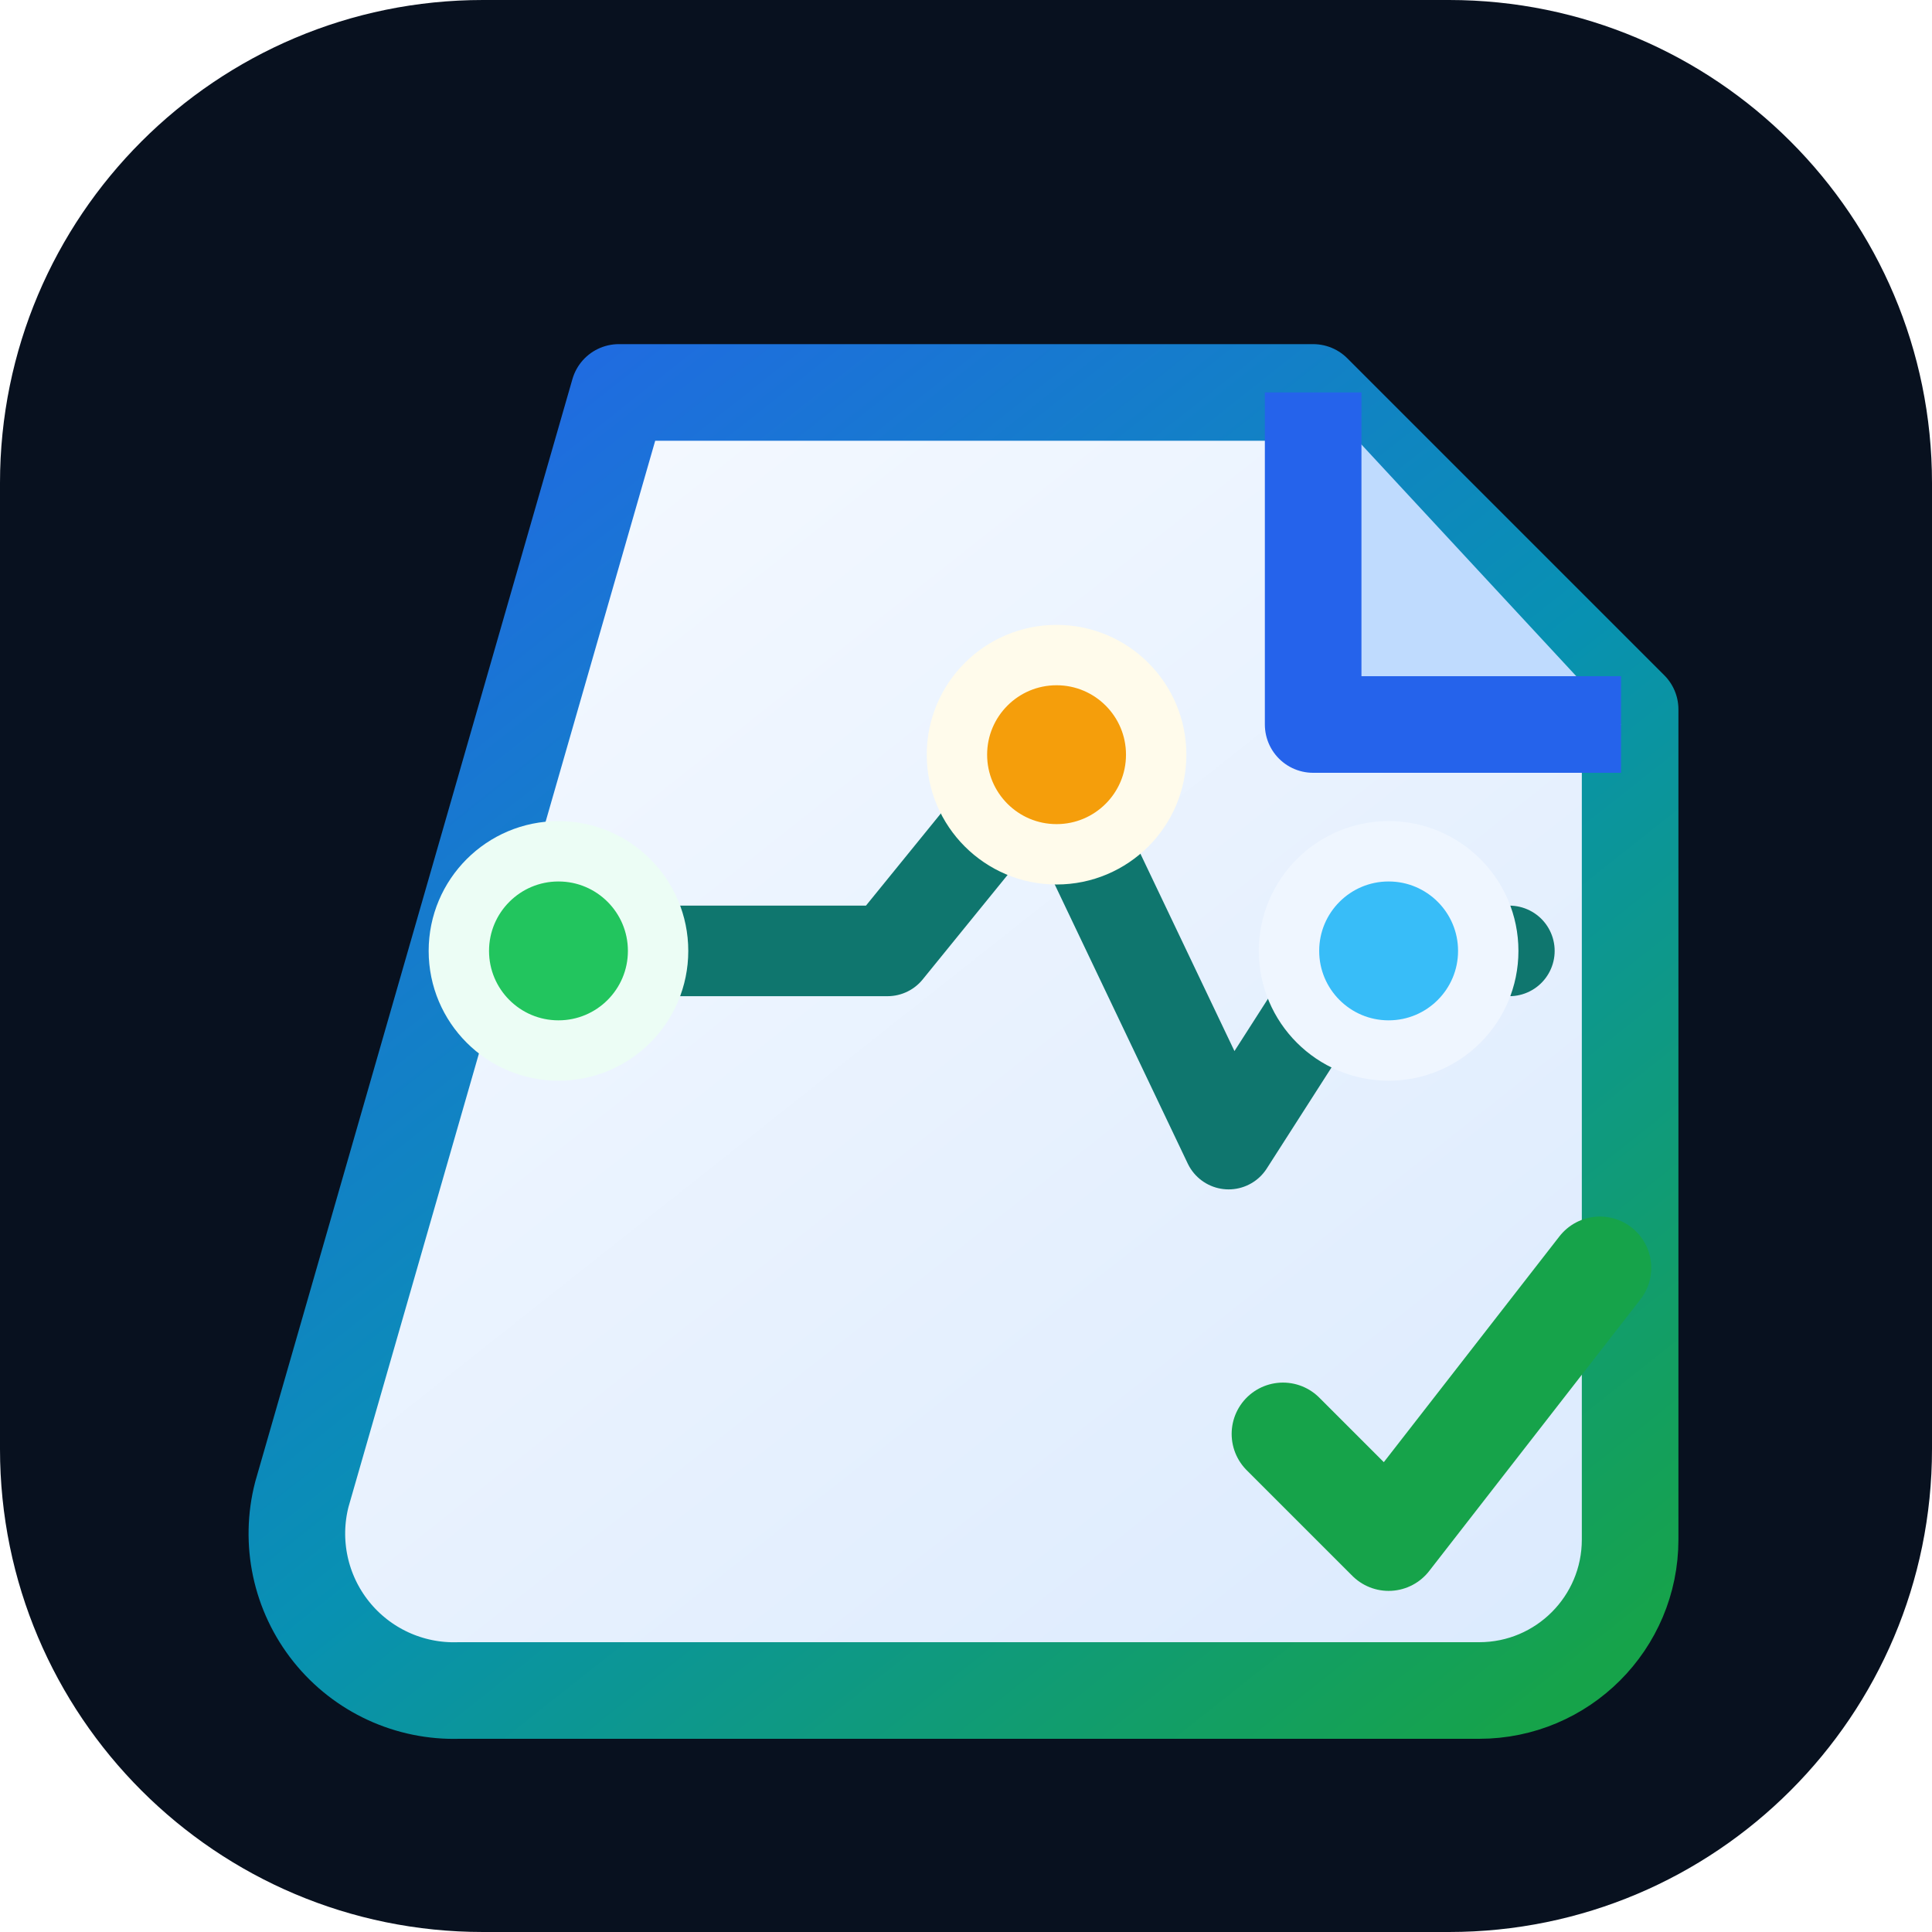
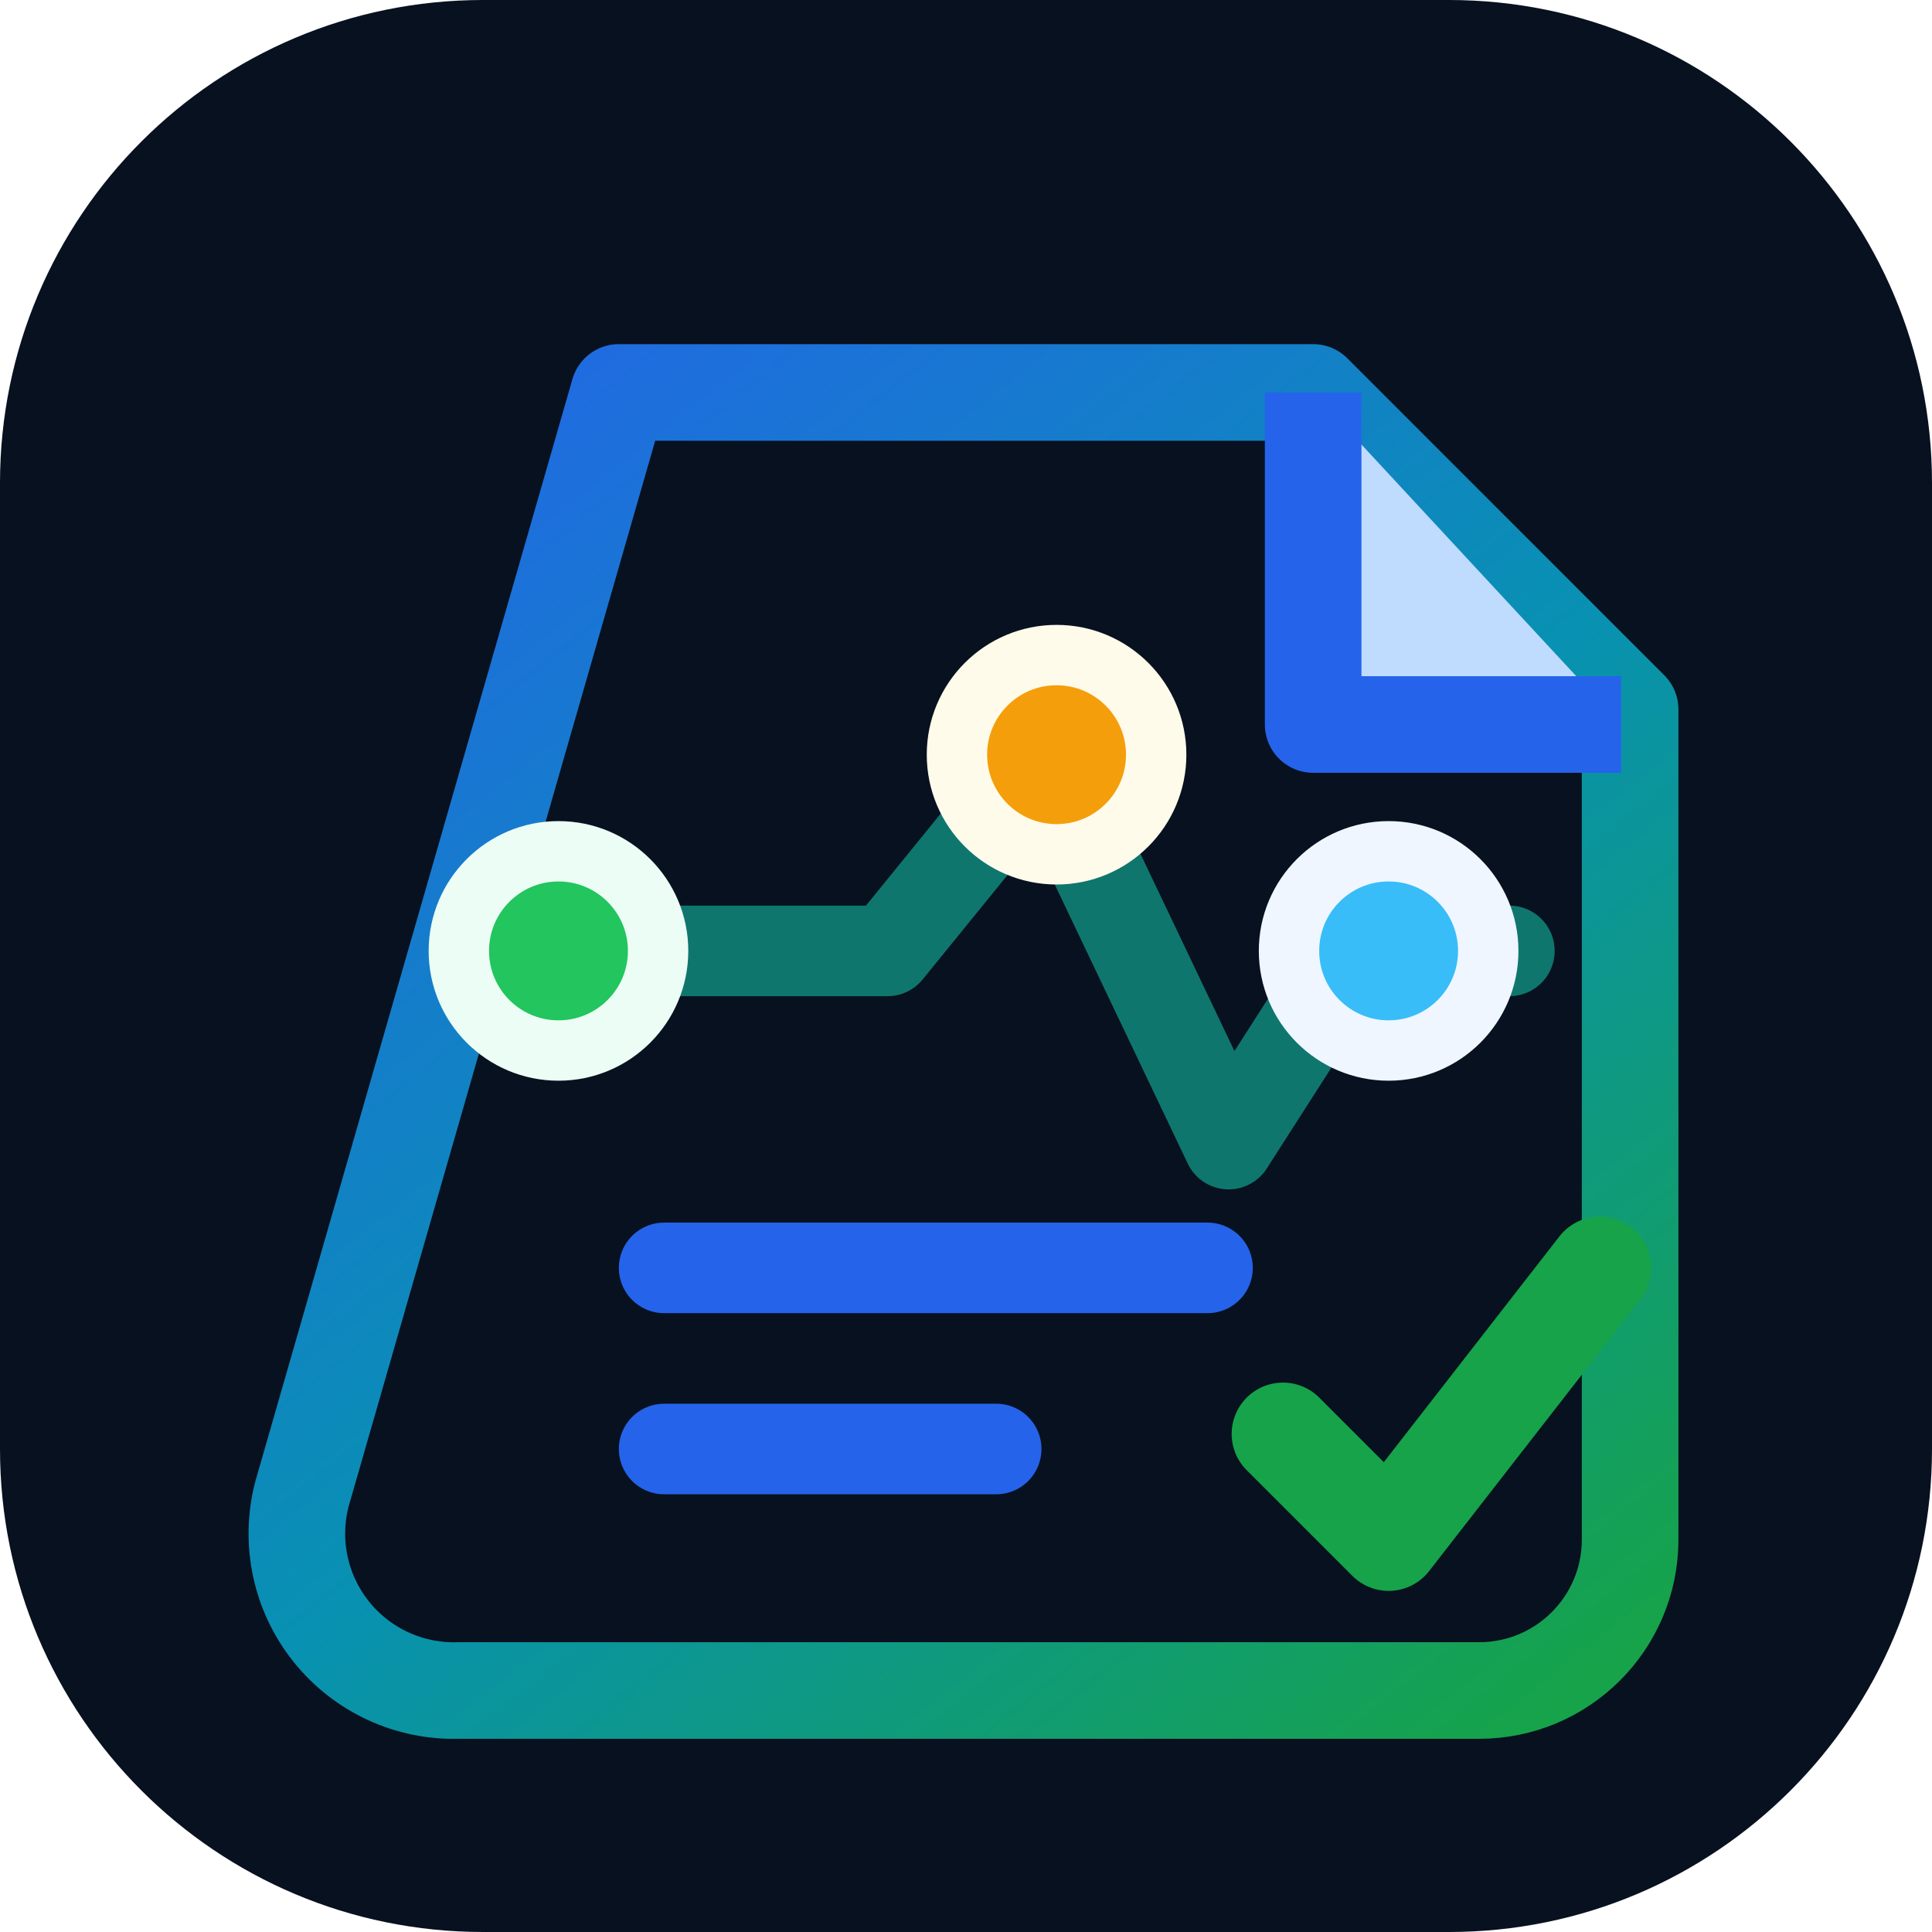
- <svg xmlns="http://www.w3.org/2000/svg" viewBox="0 0 64 64" role="img" aria-label="Agent Buildprint">
+ <svg xmlns="http://www.w3.org/2000/svg" viewBox="0 0 64 64" role="img" aria-labelledby="title desc">
  <defs>
    <linearGradient id="sheet" x1="13" x2="51" y1="8" y2="56" gradientUnits="userSpaceOnUse">
      <stop stop-color="#f8fbff" />
      <stop offset="1" stop-color="#dbeafe" />
    </linearGradient>
    <linearGradient id="edge" x1="14" x2="52" y1="8" y2="56" gradientUnits="userSpaceOnUse">
      <stop stop-color="#2563eb" />
      <stop offset=".55" stop-color="#0891b2" />
      <stop offset="1" stop-color="#16a34a" />
    </linearGradient>
+     <filter id="shadow" x="2" y="2" width="60" height="60" color-interpolation-filters="sRGB">
+       <feDropShadow dx="0" dy="3" stdDeviation="3" flood-color="#0f172a" flood-opacity=".22" />
+     </filter>
  </defs>
  <rect width="64" height="64" rx="16" fill="#08111f" />
-   <path d="M10 49.5 20.5 13h23L54 23.5V51a5 5 0 0 1-5 5H15.2A5.2 5.2 0 0 1 10 49.5Z" fill="url(#sheet)" />
+   <path d="M10 49.5 20.5 13h23L54 23.5V51a5 5 0 0 1-5 5H15.2A5.2 5.2 0 0 1 10 49.5Z" fill="url(#sheet)" filter="url(#shadow)" />
  <path d="M20.5 13h23L54 23.5V51a5 5 0 0 1-5 5H15.2A5.2 5.2 0 0 1 10 49.5L20.5 13Z" fill="none" stroke="url(#edge)" stroke-width="3.2" stroke-linejoin="round" />
  <path d="M43.5 13v11h10.2" fill="#bfdbfe" stroke="#2563eb" stroke-width="3.2" stroke-linejoin="round" />
  <path d="M20 31.5h9.4l5.2-6.4 6.1 12.8 4.1-6.4H50" fill="none" stroke="#0f766e" stroke-width="3" stroke-linecap="round" stroke-linejoin="round" />
+   <path d="M22 42h18M22 48h11" fill="none" stroke="#2563eb" stroke-width="3" stroke-linecap="round" />
  <circle cx="18.5" cy="31.5" r="3.3" fill="#22c55e" stroke="#ecfdf5" stroke-width="2" />
  <circle cx="35" cy="25" r="3.3" fill="#f59e0b" stroke="#fffbeb" stroke-width="2" />
  <circle cx="46" cy="31.5" r="3.3" fill="#38bdf8" stroke="#eff6ff" stroke-width="2" />
  <path d="M42.5 47.5 46 51l7-9" fill="none" stroke="#16a34a" stroke-width="3.4" stroke-linecap="round" stroke-linejoin="round" />
</svg>
